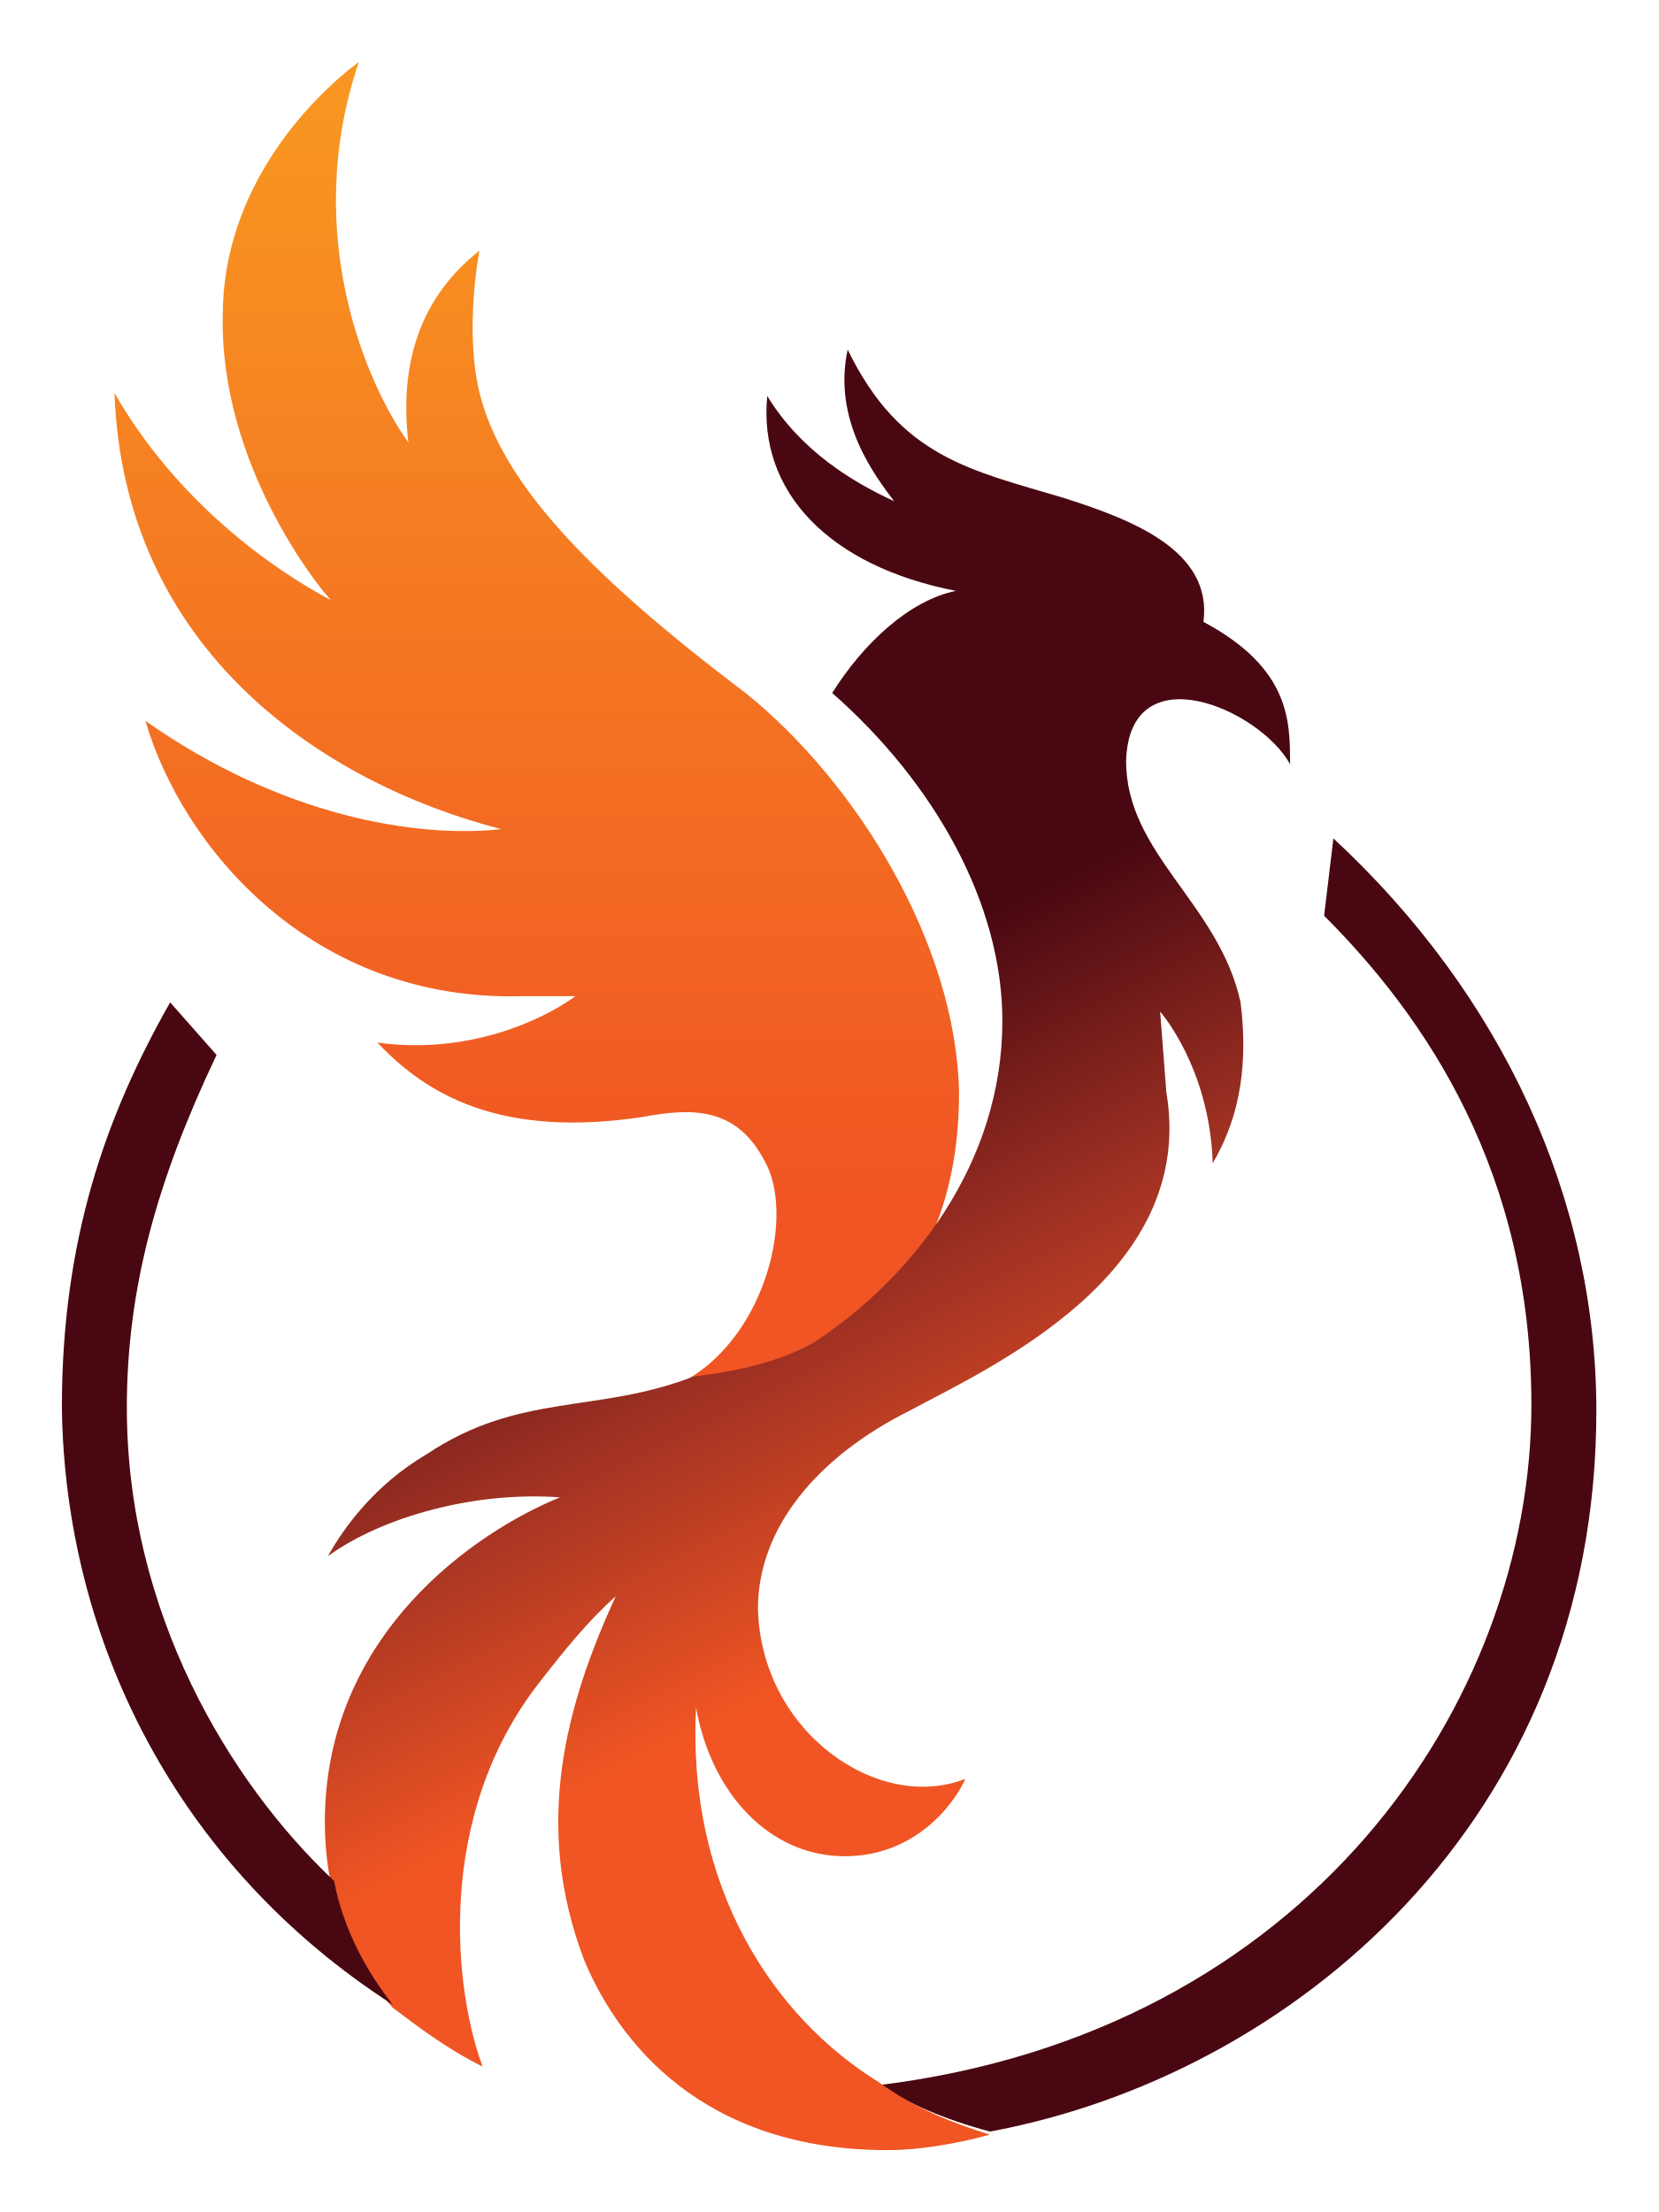
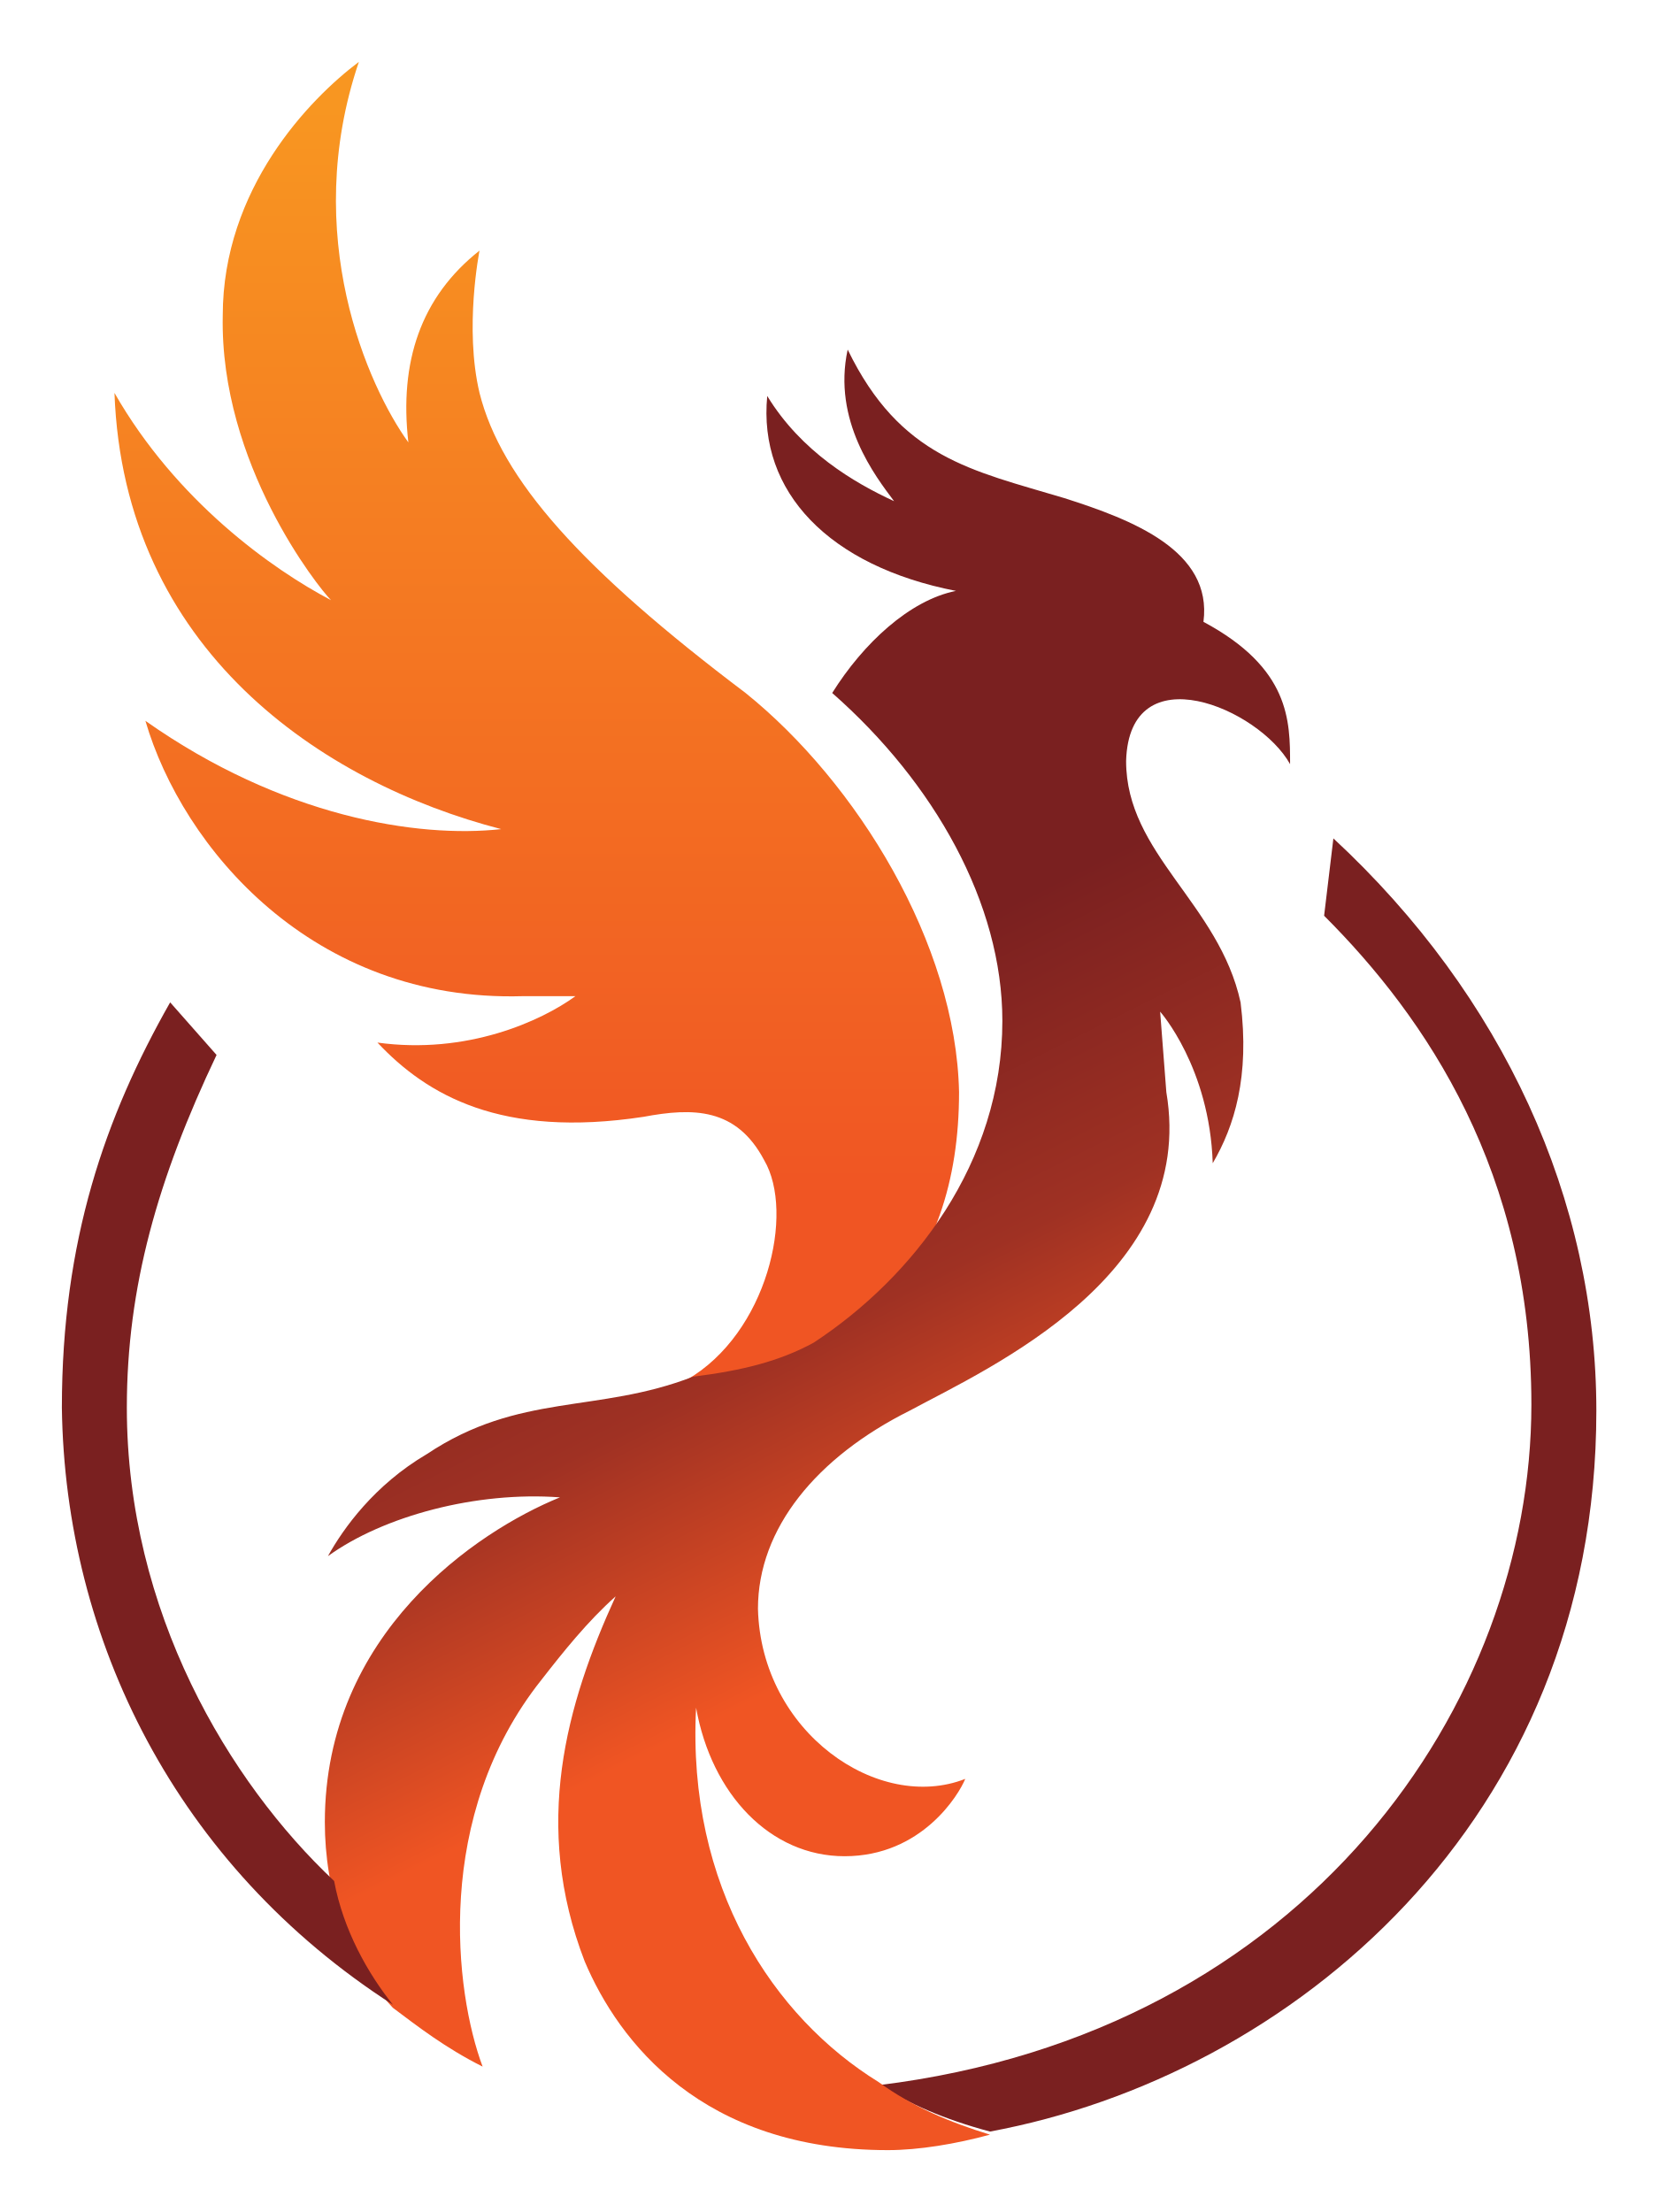
<svg xmlns="http://www.w3.org/2000/svg" viewBox="23.7 -1.4 53.6 71.5">
-   <style type="text/css">.cls-0 {fill:#490811;}
+   <style type="text/css">.cls-0 {fill:#7A2020;}
.cls-1 {fill:url(#SVGID_1_);}
.cls-2 {fill:url(#SVGID_2_);}
.cls-3 {fill:#010101;}</style>
  <path class="cls-0" d="m66.8 25.7-0.3 2.5c3.3 3.3 6.7 8.3 6.7 15.8 0 9.6-7.2 20.3-21.1 22 1 0.6 2.1 1.1 3.6 1.5 9.7-1.8 19.6-10 19.6-23.3 0-6.8-3-13.4-8.5-18.5z" />
  <linearGradient id="SVGID_1_" x1="40.41" x2="40.41" y1="99.94" y2="64.67" gradientTransform="matrix(1 0 0 -1 0 102)" gradientUnits="userSpaceOnUse">
    <stop stop-color="#F89621" offset="0" />
    <stop stop-color="#F05523" offset="1" />
  </linearGradient>
  <path class="cls-1" d="m47.8 21c-5.3-4-7.9-6.9-8.6-9.7-0.5-2.1 0-4.6 0-4.6-1.9 1.5-2.6 3.6-2.3 6.2-1.3-1.8-3.5-6.7-1.6-12.3-1.6 1.2-4.4 4.1-4.4 8.2-0.1 4.8 3.1 8.8 3.5 9.2-1.9-1-5-3.2-7-6.7 0.3 8.3 6.7 12.6 12.5 14.1-2.7 0.3-7.1-0.4-11.5-3.5 1.2 4.1 5.4 9.1 12.2 8.9h1.7c-1.1 0.8-3.5 1.9-6.4 1.5 1.6 1.7 4 3.1 8.6 2.4 1.6-0.3 3-0.3 3.9 1.4 1 1.7 0.1 5.6-2.5 7.1 2.1 0.1 4.7-0.7 6.2-2.1 1.8-1.9 2.6-4.3 2.6-7.2-0.1-4.8-3.3-10-6.9-12.9z" />
  <linearGradient id="SVGID_2_" x1="34.3" x2="55.94" y1="79.41" y2="36.15" gradientTransform="matrix(1 0 0 -1 0 102)" gradientUnits="userSpaceOnUse">
-     <stop stop-color="#490811" offset=".3" />
+     <stop stop-color="#7A2020" offset=".3" />
    <stop stop-color="#9F3123" offset=".5" />
    <stop stop-color="#F05523" offset=".7" />
  </linearGradient>
  <path class="cls-2" d="m62.6 18.7c0.3-2.3-2.3-3.3-4.5-4-3-0.9-5.3-1.3-7-4.8-0.5 2.3 0.9 4.1 1.5 4.9-1.3-0.6-3-1.6-4.1-3.4-0.3 3.1 2 5.5 6.1 6.3-1.5 0.3-3 1.7-4 3.3 3.3 2.9 5.5 6.8 5.5 10.6 0 4.6-2.9 8.3-6.1 10.4-1.1 0.6-2.3 0.9-3.9 1.1-3.1 1.2-5.6 0.5-8.6 2.5-1.7 1-2.7 2.4-3.2 3.3 1.8-1.3 4.8-2.1 7.5-1.9-2.7 1.1-7.6 4.4-7.6 10.5 0 2.2 0.7 4.4 2.2 6 0.8 0.6 1.7 1.3 2.9 1.9-0.9-2.4-1.6-8.1 1.9-12.5 0.7-0.9 1.5-1.9 2.4-2.7-1.6 3.5-2.7 7.4-1 11.8 1.1 2.6 3.8 6.1 9.8 6.1 1 0 2.2-0.2 3.3-0.5-1.3-0.4-2.5-0.9-3.6-1.7-3.4-2.1-6.2-6.3-5.9-12.1 0.5 2.8 2.4 4.8 4.8 4.8 2.5 0 3.7-2 3.9-2.5-2.8 1.1-6.6-1.5-6.7-5.5 0-2.6 1.9-4.9 4.9-6.4 2.6-1.4 9.3-4.4 8.3-10.3l-0.2-2.6s1.6 1.8 1.7 4.9c0.7-1.2 1.2-2.8 0.9-5.2-0.7-3.2-3.7-4.8-3.7-7.8 0.1-3.5 4.3-1.7 5.3 0.1 0-1.4 0-3.1-2.8-4.6z" />
  <path class="cls-0" d="m34.5 59.4c-3.4-3.2-6.7-8.7-6.7-15.3 0-3.9 1-7.4 2.9-11.4l-1.5-1.7c-2.1 3.7-3.5 7.7-3.5 13.1 0.1 7.5 3.7 14.8 10.7 19.3-0.8-1-1.6-2.4-1.9-4z" />
</svg>
